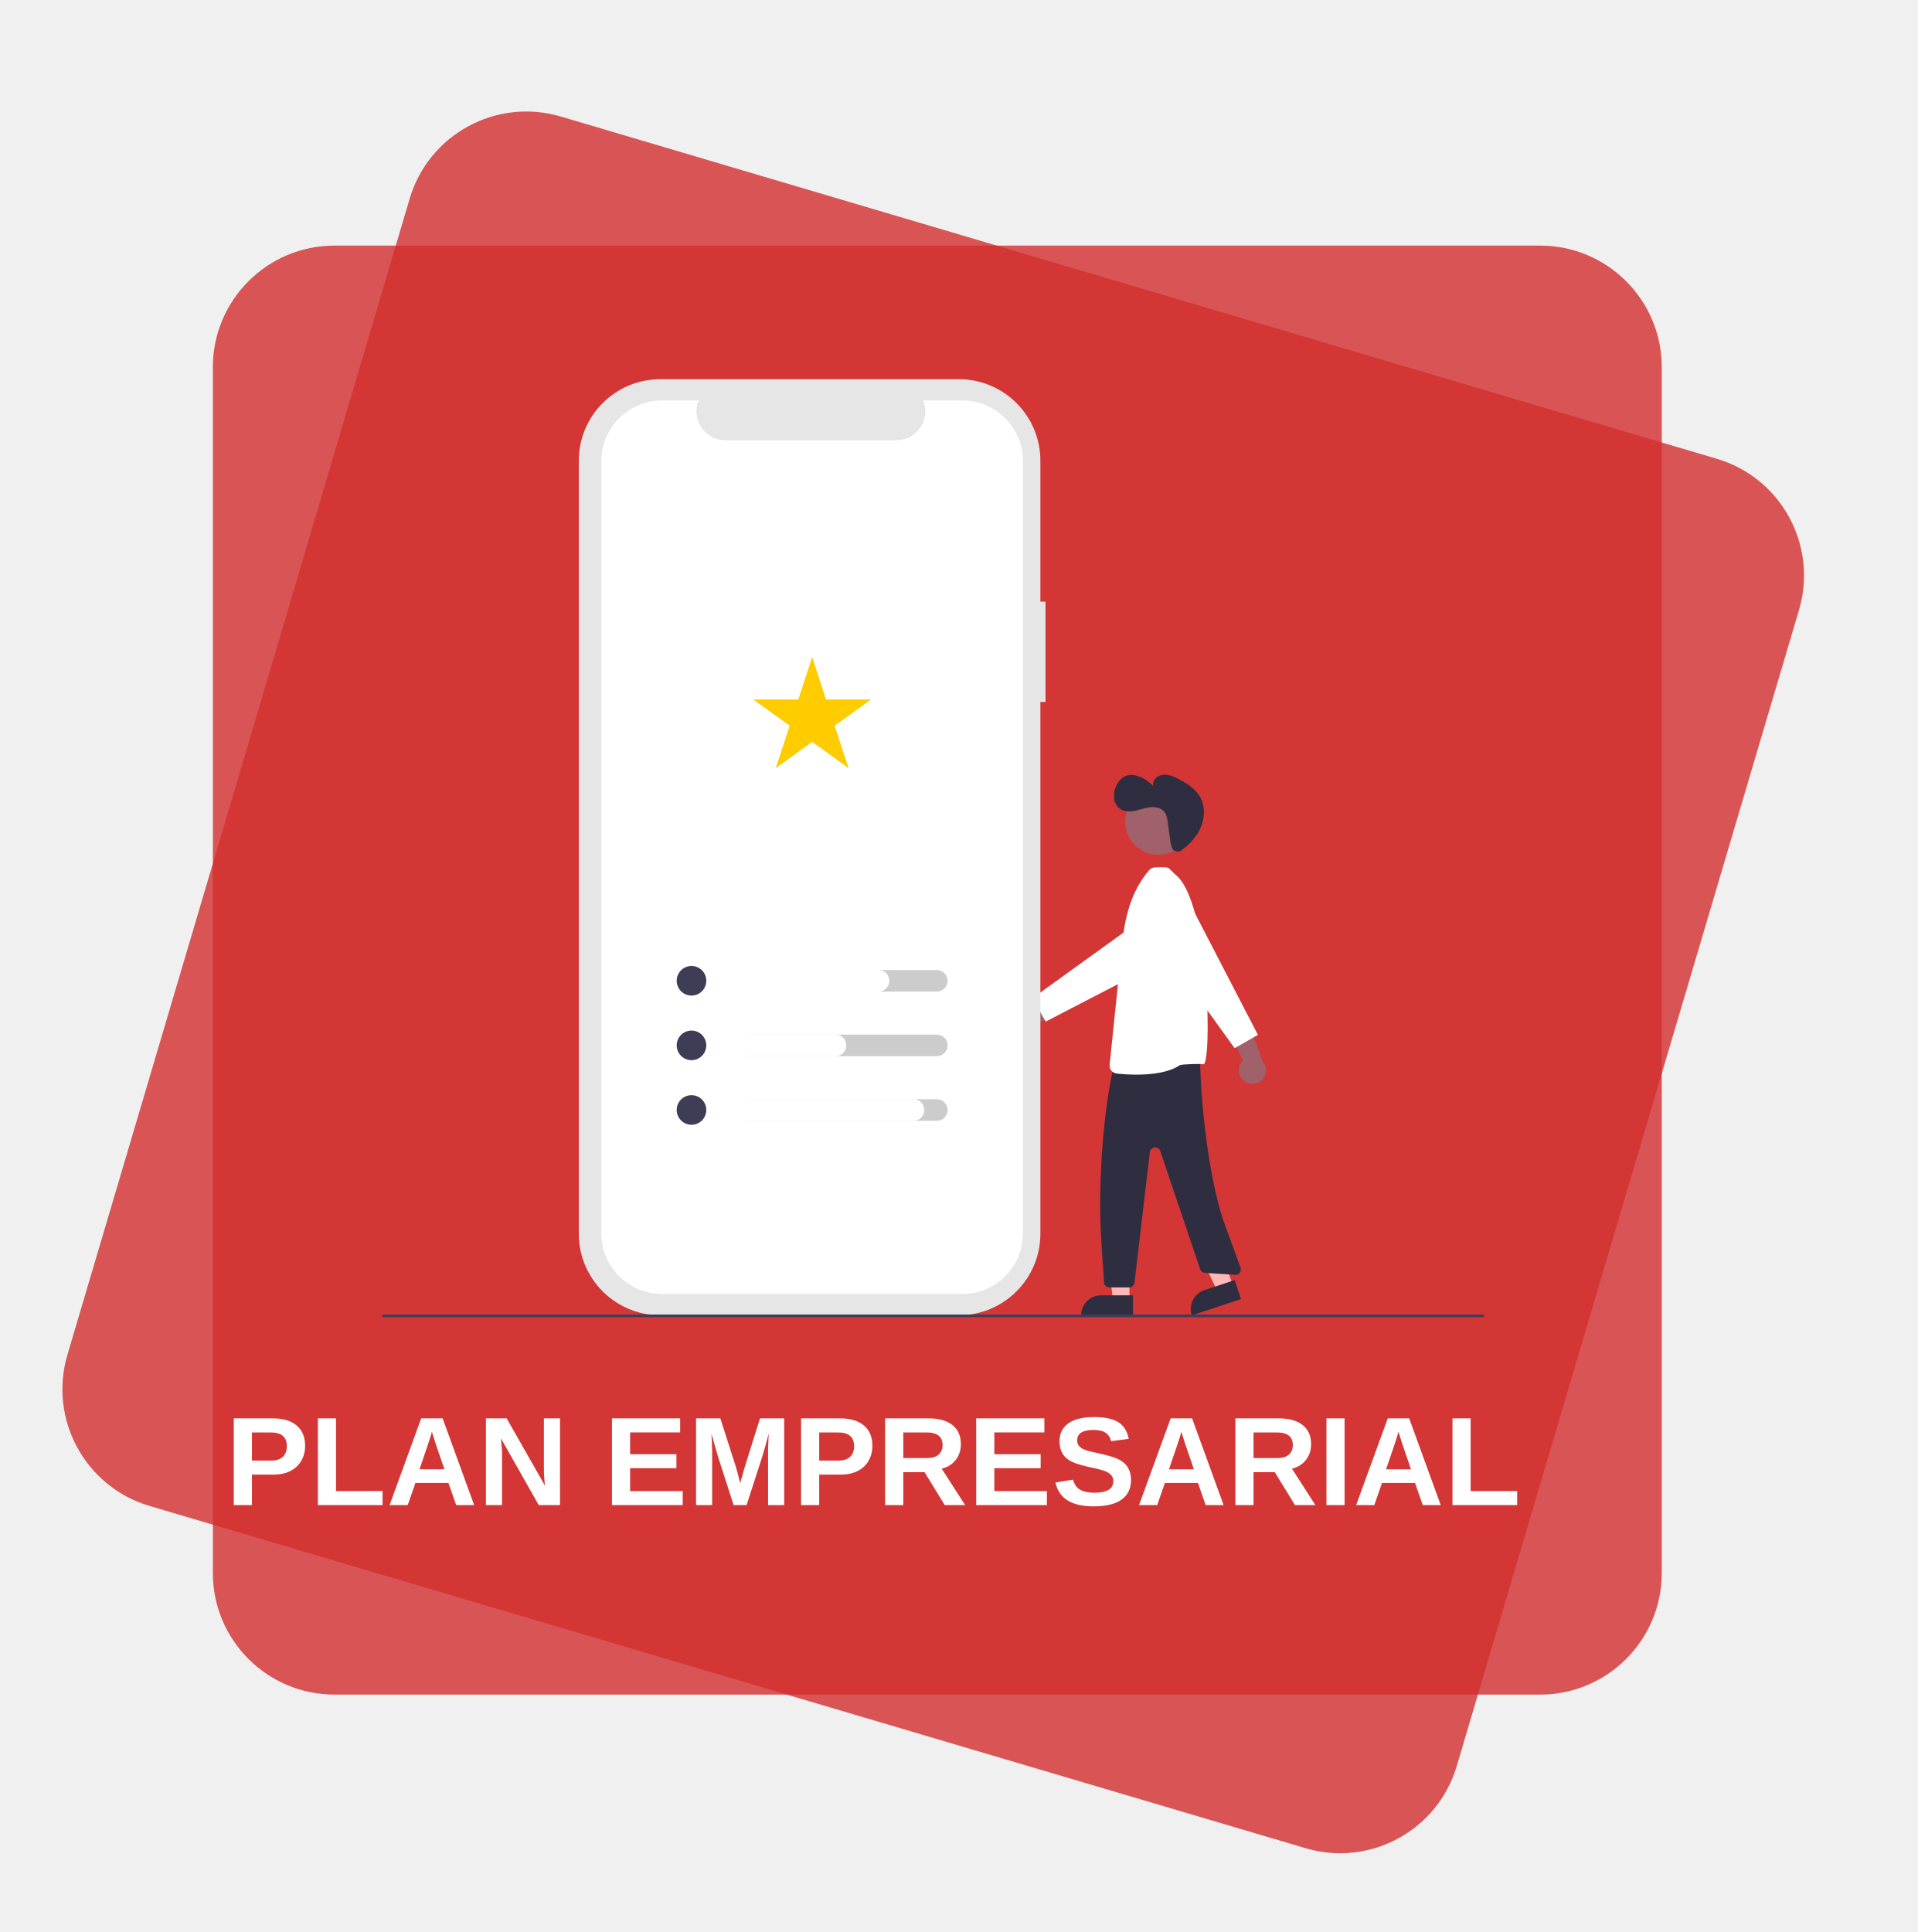
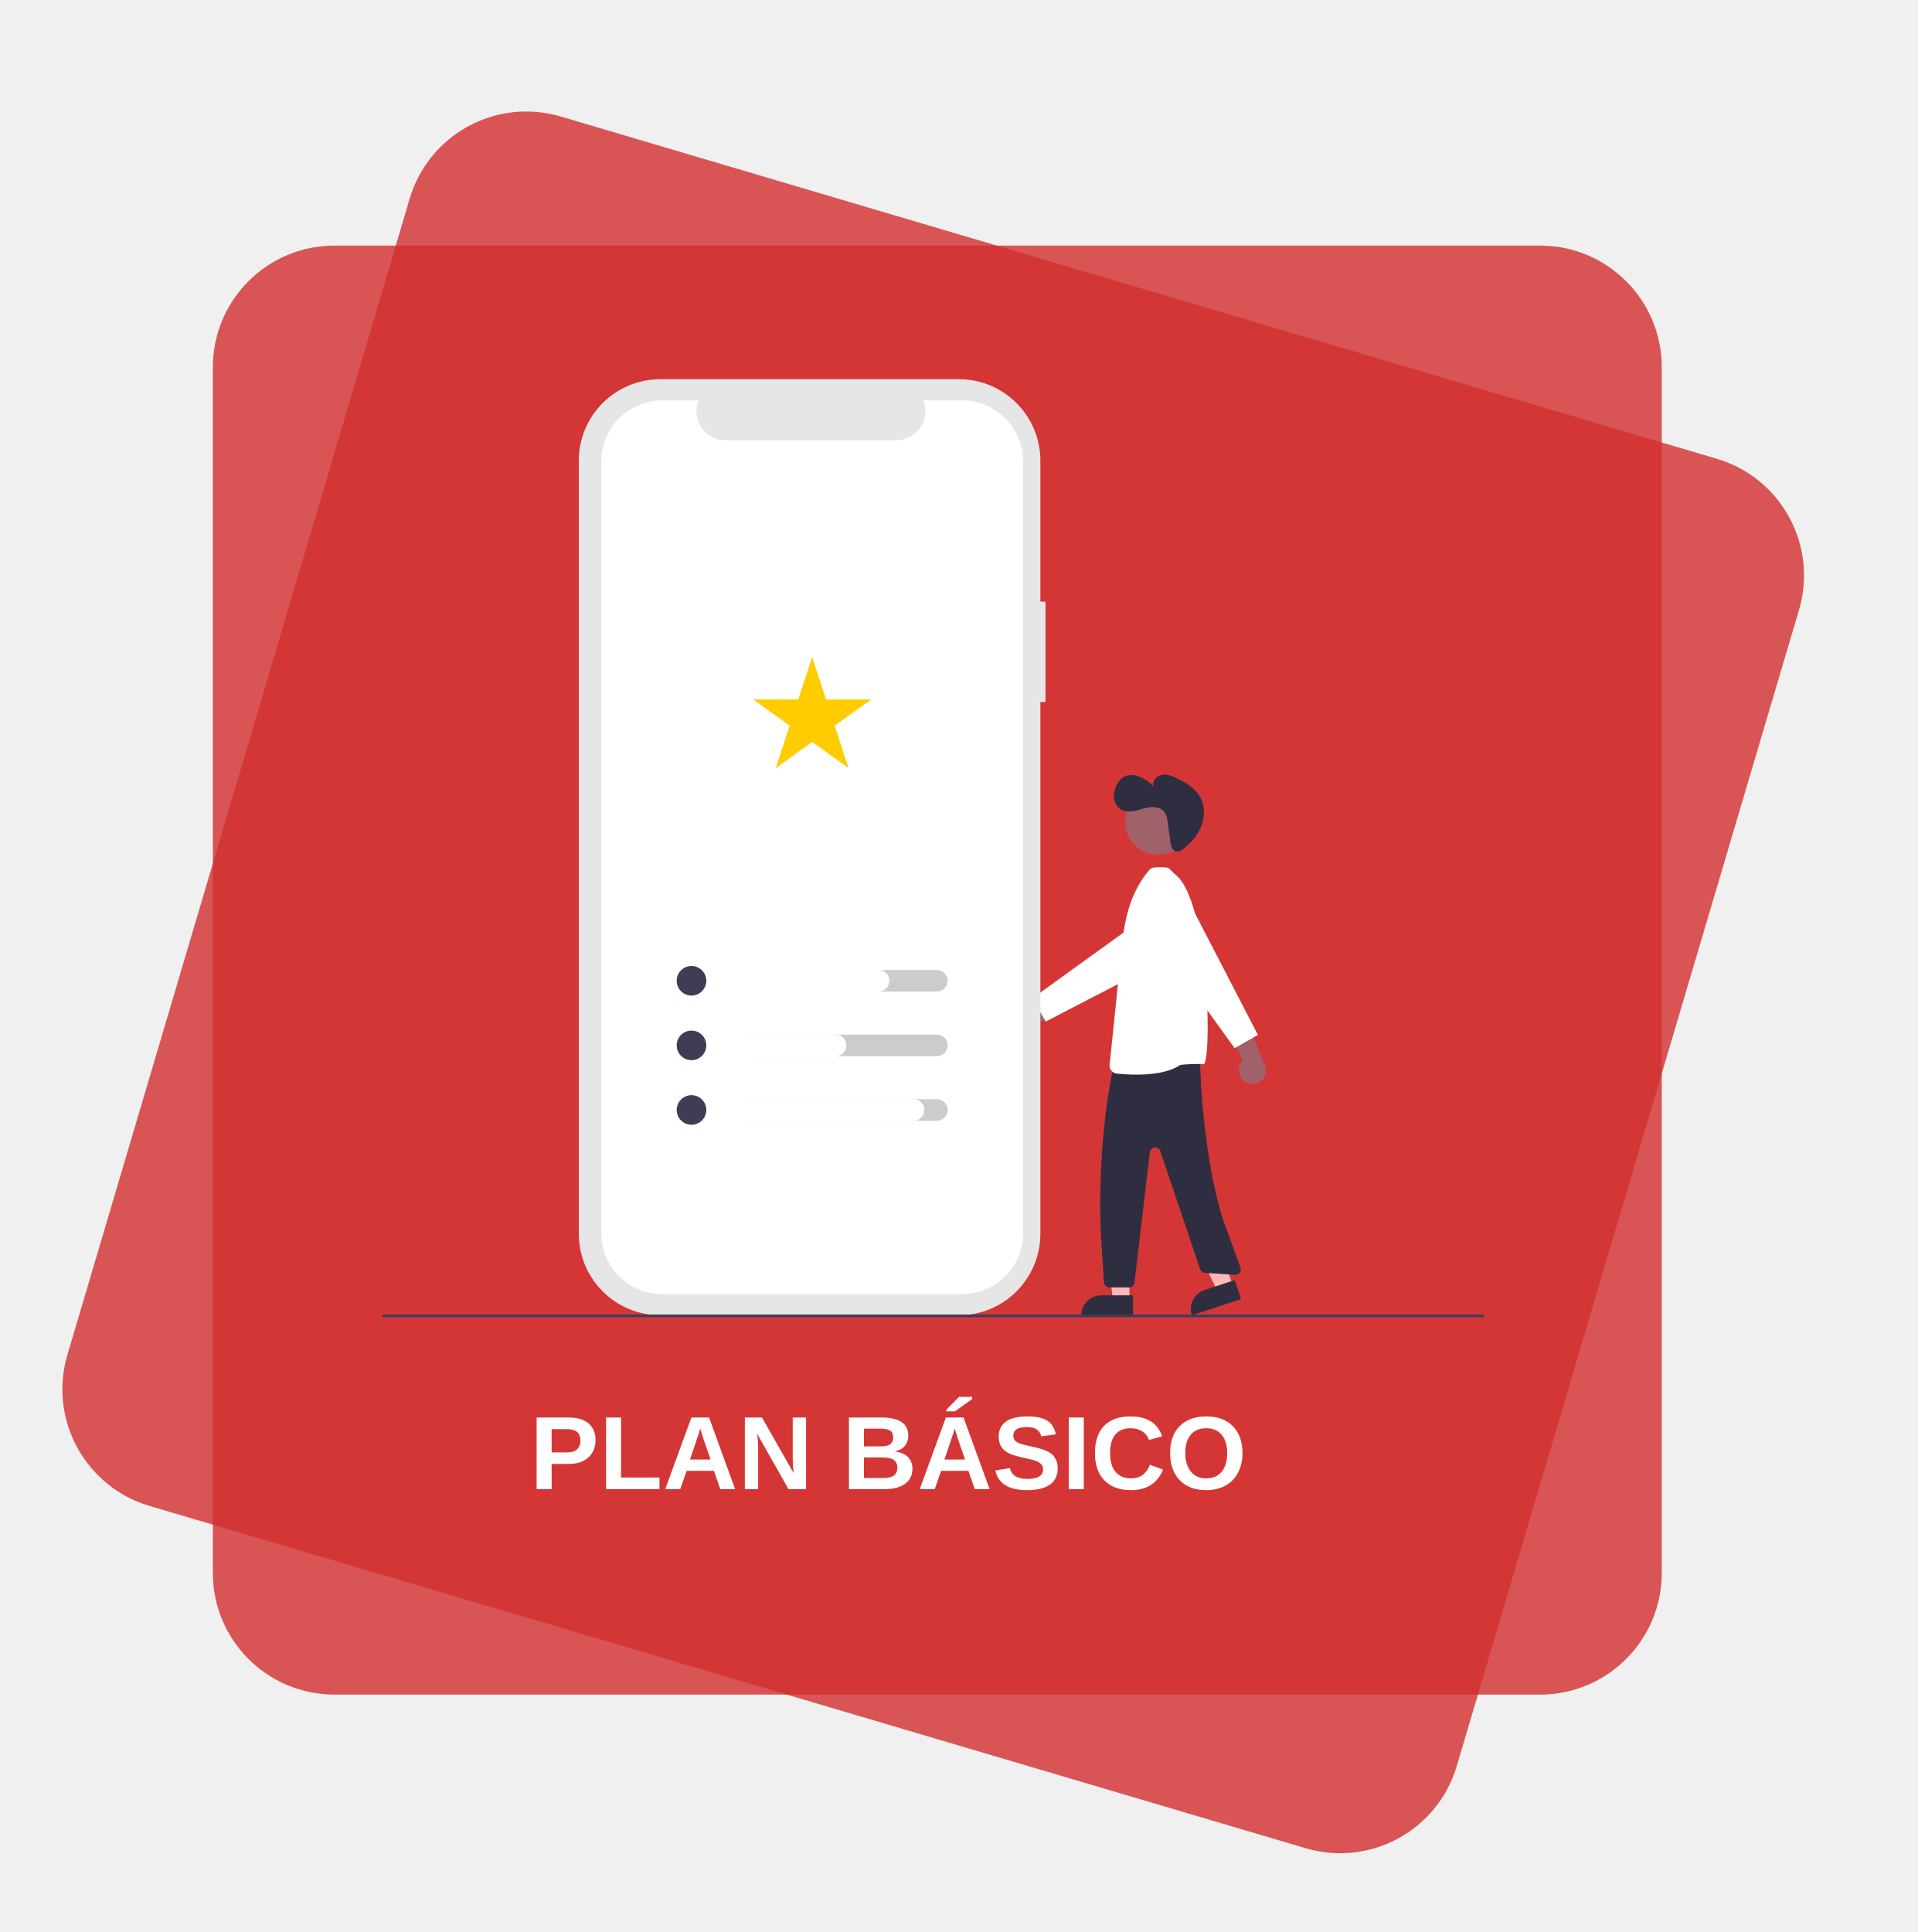
<svg xmlns="http://www.w3.org/2000/svg" xmlns:xlink="http://www.w3.org/1999/xlink" data-name="Layer 1" width="649.053" height="653.881" viewBox="0 0 649.053 653.881" version="1.1" id="svg222" xml:space="preserve">
  <defs id="defs226" />
  <rect style="fill:#d32f2f;stroke-width:3.78;stroke-opacity:0.94;paint-order:fill markers stroke;fill-opacity:0.8" id="rect602" width="490.411" height="490.411" x="72.038" y="83.121" ry="41.17" />
  <rect style="fill:#d32f2f;fill-opacity:0.8;stroke-width:3.78;stroke-opacity:0.94;paint-order:fill markers stroke" id="rect602-4" width="490.411" height="490.411" x="152.041" y="-16.065" ry="41.17" transform="rotate(16.49153)" />
  <path style="fill:#000000;fill-opacity:0.8;stroke-width:3.584;stroke-opacity:0.94;paint-order:fill markers stroke" d="" id="path986" />
  <path style="fill:#000000;fill-opacity:0.8;stroke-width:3.584;stroke-opacity:0.94;paint-order:fill markers stroke" d="" id="path988" />
  <path style="fill:#000000;fill-opacity:0.8;stroke-width:3.584;stroke-opacity:0.94;paint-order:fill markers stroke" d="" id="path990" />
  <path style="fill:#000000;fill-opacity:0.8;stroke-width:3.584;stroke-opacity:0.94;paint-order:fill markers stroke" d="" id="path992" />
  <path style="fill:#000000;fill-opacity:0.8;stroke-width:0.767;stroke-opacity:0.94;paint-order:fill markers stroke" d="" id="path1032" />
  <path style="fill:#000000;fill-opacity:0.8;stroke-width:0.767;stroke-opacity:0.94;paint-order:fill markers stroke" d="" id="path1034" />
  <path style="fill:#000000;fill-opacity:0.8;stroke-width:0.767;stroke-opacity:0.94;paint-order:fill markers stroke" d="" id="path1040" />
  <g id="g583" transform="matrix(0.6034748,0,0,0.6034748,124.2028,120.288)">
    <g id="g788" transform="matrix(1.65707,0,0,1.65707,1105.922,-211.809)">
      <path d="m 770.963,679.207 v 0.897 a 3.809,3.809 0 0 1 0,-0.897 z" fill="#2f2e41" id="path693" transform="translate(-181,-130.9981)" />
      <path d="m 798.558,524.133 a 15.324,15.324 0 0 1 2.183,-0.424 q -1.269,0.207 -2.183,0.424 z" fill="#2f2e41" id="path695" transform="translate(-181,-130.9981)" />
      <path d="m 797.919,524.295 c 0.194,-0.054 0.409,-0.109 0.639,-0.163 -0.214,0.056 -0.419,0.097 -0.639,0.163 z" fill="#2f2e41" id="path697" transform="translate(-181,-130.9981)" />
      <path d="M 810.435,197.849" fill="#2f2e41" id="path715" transform="translate(-181,-130.9981)" />
      <polygon points="617.305,628.638 632.145,673.537 620.504,677.384 600.124,634.316 " fill="#ffb8b8" id="polygon4012" transform="matrix(0.4554848,0,0,0.4554848,-662.2616,135.8751)" />
      <path d="m -383.919,444.15 10.225,-3.38 2.128,6.438 -16.664,5.508 v 0 a 6.781,6.781 0 0 1 4.31,-8.566 z" fill="#2f2e41" id="path4014" style="stroke-width:0.455" />
      <polygon points="555.353,636.941 555.351,684.229 543.091,684.228 537.259,636.94 " fill="#ffb8b8" id="polygon4016" transform="matrix(0.4554848,0,0,0.4554848,-662.2616,135.8751)" />
      <path d="m -418.881,445.935 h 10.769 v 6.781 h -17.55 v 0 a 6.781,6.781 0 0 1 6.781,-6.781 z" fill="#2f2e41" id="path4018" style="stroke-width:0.455" />
      <path d="m -414.469,367.575 -0.285,1.26 c -3.848,17.039 -5.218,41.832 -4.069,59.263 l 0.888,13.465 a 1.822,1.822 0 0 0 1.818,1.702 h 6.695 a 1.822,1.822 0 0 0 1.809,-1.609 l 5.196,-44.166 a 1.822,1.822 0 0 1 3.547,-0.336 l 13.467,39.911 a 1.822,1.822 0 0 0 1.62,1.27 l 10.226,0.66 a 1.822,1.822 0 0 0 1.856,-2.363 l -6.156,-16.925 c -4.756,-15.189 -7.313,-38.269 -7.592,-54.183 v 0 a 1.822,1.822 0 0 0 -1.994,-1.782 l -25.422,2.421 a 1.822,1.822 0 0 0 -1.604,1.412 z" fill="#2f2e41" id="path4020" style="stroke-width:0.455" />
      <circle cx="-399.583" cy="285.637" r="11.187" fill="#a0616a" id="circle4022" style="stroke-width:0.455" />
      <path d="m -406.927,371.241 v 0 a 66.005,66.005 0 0 1 -6.671,-0.352 2.742,2.742 0 0 1 -2.436,-2.958 l 3.814,-36.852 c 0.92,-10.424 2.341,-20.486 9.531,-29.007 a 2.741,2.741 0 0 1 1.973,-0.969 l 0.27,-0.01 c 2.836,-0.118 4.143,-0.015 4.511,0.353 l 1.978,1.949 c 12.063,8.921 12.564,65.436 9.592,64.322 -0.575,-0.214 -7.44,9.1e-4 -7.918,0.327 -3.875,2.641 -10.103,3.196 -14.645,3.197 z" fill="#ffffff" id="path4024" style="stroke-width:0.455" />
      <path d="m -450.82,350.786 a 4.58,4.58 0 0 1 6.791,-1.791 l 13.238,-9.47 0.321,8.452 -12.62,7.697 a 4.605,4.605 0 0 1 -7.73,-4.888 z" fill="#a0616a" id="path4026" style="stroke-width:0.455" />
      <path d="m -437.673,353.284 -4.484,-7.893 40.842,-29.449 a 8.264,8.264 0 1 1 8.633,14.041 z" fill="#ffffff" id="path4028" style="stroke-width:0.455" />
      <path d="m -394.557,295.095 a 2.21,2.21 0 0 0 2.89,0.185 c 2.637,-1.954 4.951,-4.387 6.321,-7.355 1.57,-3.4 1.745,-7.573 -0.148,-10.804 -1.6,-2.732 -4.425,-4.495 -7.24,-5.942 a 12.877,12.877 0 0 0 -3.495,-1.347 4.981,4.981 0 0 0 -3.622,0.584 3.128,3.128 0 0 0 -1.412,3.23 11.773,11.773 0 0 0 -5.025,-3.373 6.498,6.498 0 0 0 -3.838,-0.278 c -1.787,0.507 -3.091,2.094 -3.804,3.809 a 7.618,7.618 0 0 0 -0.575,4.156 5.077,5.077 0 0 0 2.218,3.477 c 1.477,0.914 3.362,0.848 5.058,0.475 1.696,-0.373 3.339,-1.023 5.068,-1.187 1.729,-0.164 3.655,0.267 4.707,1.649 0.741,0.973 0.931,2.245 1.098,3.457 l 0.865,6.303 a 7.689,7.689 0 0 0 0.688,2.634 1.518,1.518 0 0 0 0.245,0.327 z" fill="#2f2e41" id="path4030" style="stroke-width:0.455" />
      <path d="m -370.419,373.48 a 4.58,4.58 0 0 1 -0.502,-7.005 l -6.854,-14.763 8.365,1.25 5.226,13.828 a 4.605,4.605 0 0 1 -6.236,6.69 z" fill="#a0616a" id="path4032" style="stroke-width:0.455" />
      <path d="m -365.837,357.797 -7.893,4.484 -29.449,-40.842 a 8.264,8.264 0 1 1 14.041,-8.633 z" fill="#ffffff" id="path4034" style="stroke-width:0.455" />
      <path id="af36087b-ebb7-4586-9a2a-879d85f262d7-642" data-name="Path 22" d="m -437.729,211.159 h -1.741 v -47.684 a 27.6,27.6 0 0 0 -27.599,-27.6 h -101.029 a 27.6,27.6 0 0 0 -27.6,27.6 V 425.079 a 27.6,27.6 0 0 0 27.6,27.599 h 101.029 a 27.6,27.6 0 0 0 27.599,-27.599 V 245.102 h 1.741 z" fill="#e6e6e6" style="stroke-width:0.455" />
      <path id="bd8e308f-d5b9-490f-b905-e174e794b745-643" data-name="Path 23" d="m -465.955,143.053 h -13.187 a 9.792,9.792 0 0 1 -9.067,13.49 h -57.878 a 9.792,9.792 0 0 1 -9.066,-13.49 h -12.317 a 20.611,20.611 0 0 0 -20.611,20.611 v 261.225 a 20.611,20.611 0 0 0 20.611,20.611 h 101.516 a 20.611,20.611 0 0 0 20.611,-20.611 v 0 -261.225 a 20.611,20.611 0 0 0 -20.611,-20.611 z" fill="#ffffff" style="stroke-width:0.455" />
      <circle cx="-557.553" cy="339.477" r="5.01" fill="#3f3d56" id="circle4044" style="stroke-width:0.455" />
      <path d="m -474.507,343.121 h -63.768 a 3.644,3.644 0 1 1 0,-7.288 h 63.768 a 3.644,3.644 0 0 1 0,7.288 z" fill="#cccccc" id="path4046" style="stroke-width:0.455" />
      <path d="m -494.284,343.165 h -44.254 a 3.688,3.688 0 1 1 0,-7.376 h 44.254 a 3.688,3.688 0 0 1 0,7.376 z" fill="#ffffff" id="path4048" style="stroke-width:0.455" />
      <circle cx="-557.553" cy="361.34" r="5.01" fill="#3f3d56" id="circle4050" style="stroke-width:0.455" />
      <path d="m -474.507,364.984 h -63.768 a 3.644,3.644 0 1 1 0,-7.288 h 63.768 a 3.644,3.644 0 0 1 0,7.288 z" fill="#cccccc" id="path4052" style="stroke-width:0.455" />
      <circle cx="-557.553" cy="383.203" r="5.01" fill="#3f3d56" id="circle4054" style="stroke-width:0.455" />
      <path d="m -474.507,386.847 h -63.768 a 3.644,3.644 0 1 1 0,-7.288 h 63.768 a 3.644,3.644 0 0 1 0,7.288 z" fill="#cccccc" id="path4056" style="stroke-width:0.455" />
      <path d="m -508.86,365.028 h -29.678 a 3.688,3.688 0 1 1 0,-7.376 h 29.678 a 3.688,3.688 0 0 1 0,7.376 z" fill="#ffffff" id="path4058" style="stroke-width:0.455" />
      <path d="m -482.442,386.891 h -56.096 a 3.688,3.688 0 1 1 0,-7.376 h 56.096 a 3.688,3.688 0 0 1 0,7.376 z" fill="#ffffff" id="path4060" style="stroke-width:0.455" />
      <path d="m -289.675,453.348 h -372.131 a 0.455,0.455 0 0 1 0,-0.911 h 372.131 a 0.455,0.455 0 0 1 0,0.911 z" fill="#3f3d56" id="path4078" style="stroke-width:0.455" />
-       <text xml:space="preserve" style="font-size:42.667px;font-family:Arial;-inkscape-font-specification:Arial;fill:#9a0007;stroke-width:4.144;stroke-opacity:0.94" x="-715.328" y="516.932" id="text4177">
-         <tspan id="tspan4175" x="-715.328" y="516.932" dx="0 0 0 0 0" style="font-style:normal;font-variant:normal;font-weight:bold;font-stretch:normal;font-size:42.667px;font-family:Arial;-inkscape-font-specification:'Arial Bold';fill:#ffffff;stroke-width:4.144">PLAN EMPRESARIAL</tspan>
+       <text xml:space="preserve" style="font-size:35.235px;font-family:Arial;-inkscape-font-specification:Arial;fill:#9a0007;stroke-width:3.422;stroke-opacity:0.94" x="-612.33" y="511.522" id="text4177">
+         <tspan id="tspan4175" x="-612.33" y="511.522" dx="0 0 0 0 0" style="font-style:normal;font-variant:normal;font-weight:bold;font-stretch:normal;font-size:35.235px;font-family:Arial;-inkscape-font-specification:'Arial Bold';fill:#ffffff;stroke-width:3.422">PLAN BÁSICO</tspan>
      </text>
      <text xml:space="preserve" style="font-weight:bold;font-size:42.667px;font-family:Arial;-inkscape-font-specification:'Arial Bold';fill:#ffffff;stroke-width:3.78;stroke-opacity:0.94" x="-559.015" y="187.132" id="text552">
        <tspan id="tspan550" x="-559.015" y="187.132" style="fill:#000000" />
      </text>
      <g id="star" style="fill:#ffcc00" transform="matrix(20.95835,0,0,20.75642,-516.713,250.6951)">
        <g id="cone" style="fill:#ffcc00">
          <polygon id="triangle" style="fill:#ffcc00" points="0.5,1 0,0 0,1 " transform="matrix(0.95106,0.30902,-0.30902,0.95106,0,-1)" />
          <use id="use2189" style="fill:#ffcc00" xlink:href="#triangle" transform="scale(-1,1)" height="600" width="900" y="0" x="0" />
        </g>
        <use id="use2191" style="fill:#ffcc00" xlink:href="#cone" transform="rotate(72.001)" height="600" width="900" y="0" x="0" />
        <use id="use2193" style="fill:#ffcc00" xlink:href="#cone" transform="rotate(-72.001)" height="600" width="900" y="0" x="0" />
        <use id="use2195" style="fill:#ffcc00" xlink:href="#cone" transform="rotate(144)" height="600" width="900" y="0" x="0" />
        <use id="use2197" style="fill:#ffcc00" xlink:href="#cone" transform="rotate(-144)" height="600" width="900" y="0" x="0" />
      </g>
    </g>
  </g>
</svg>
